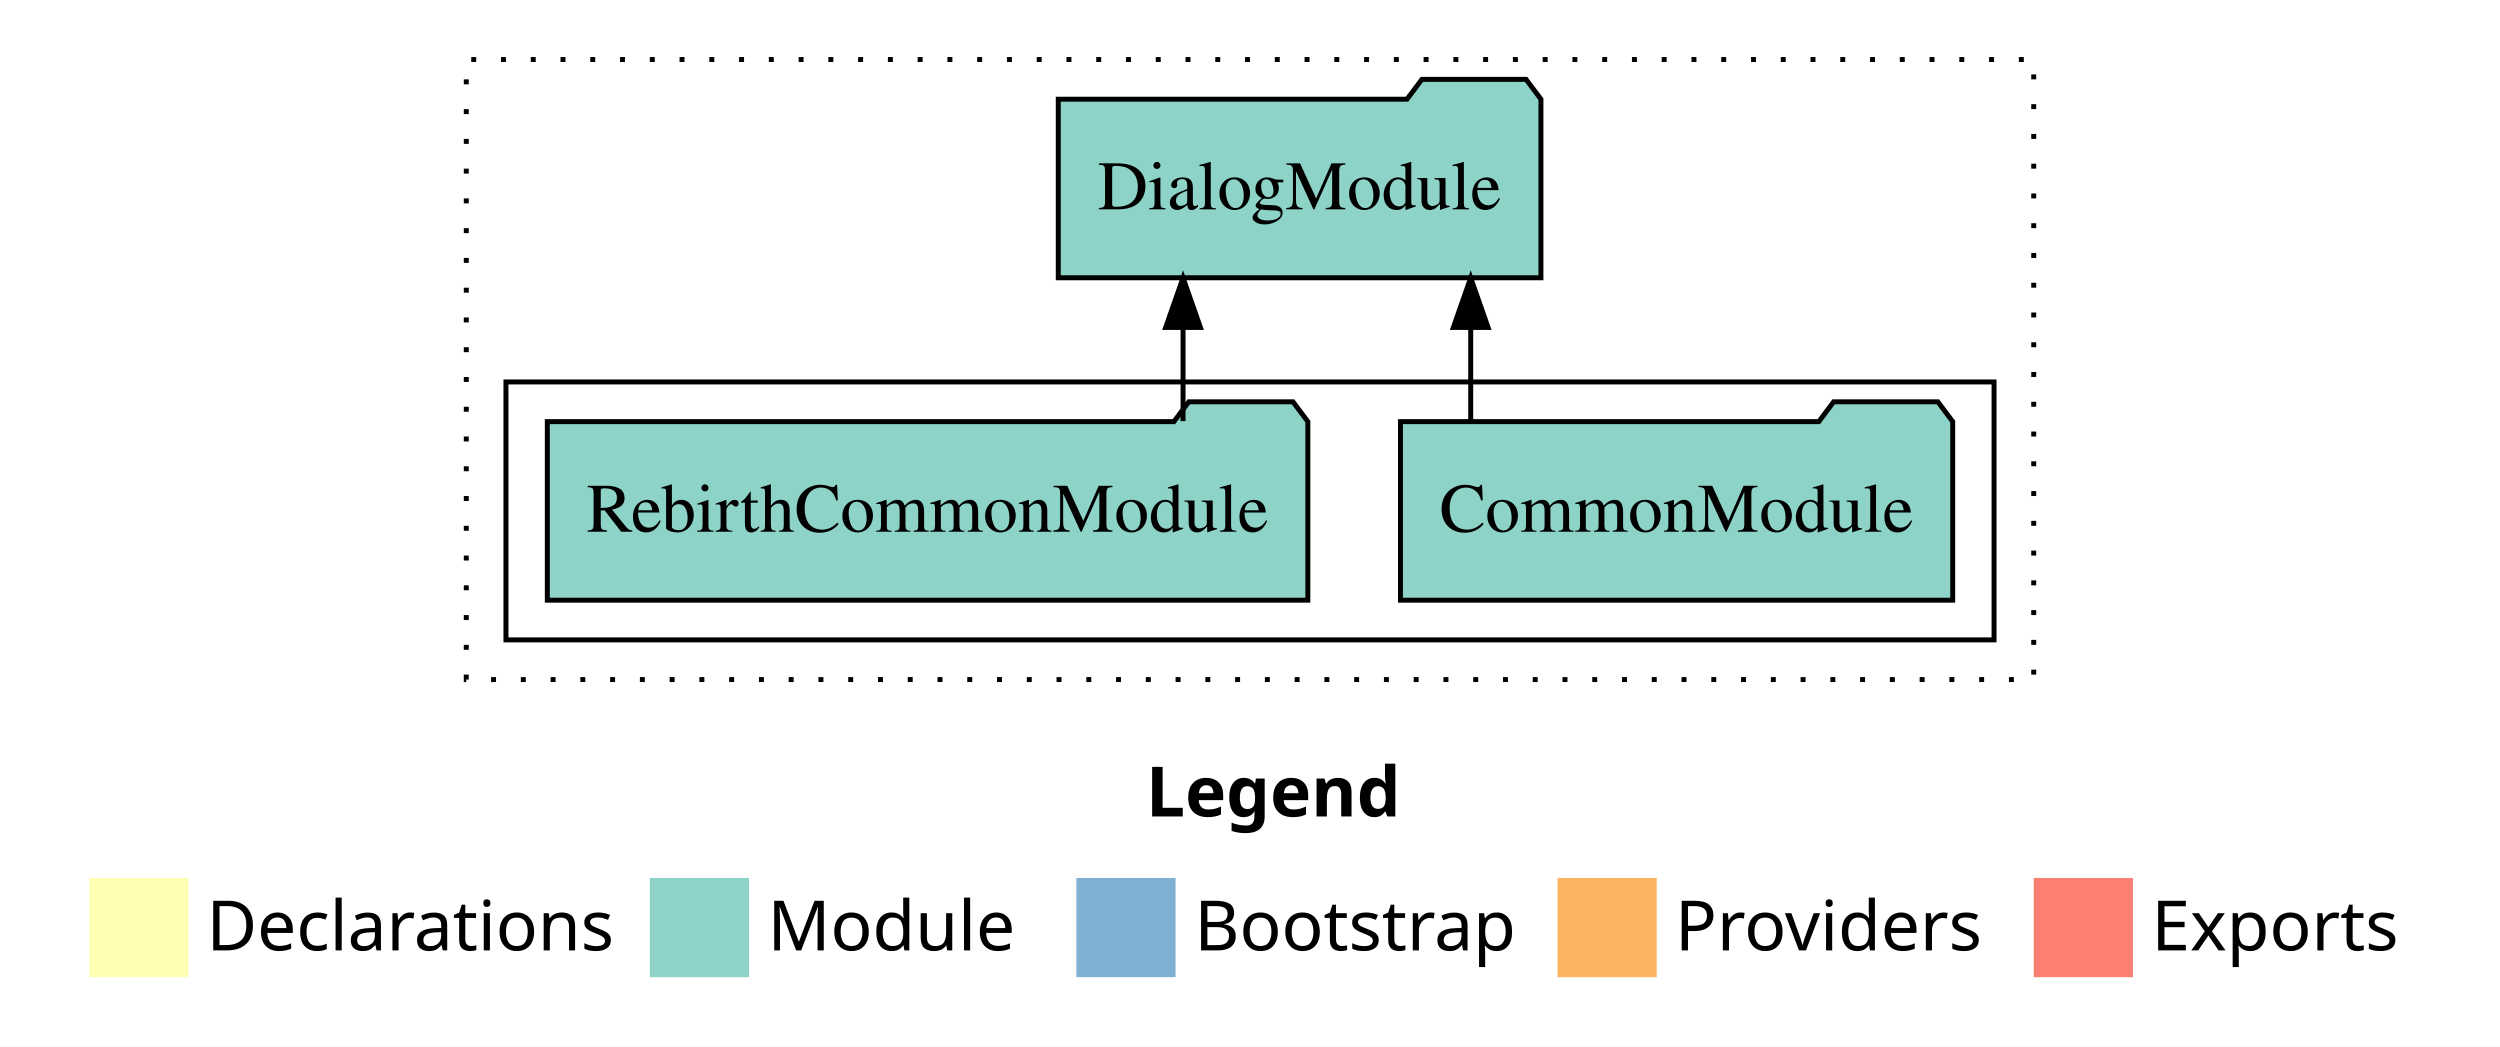
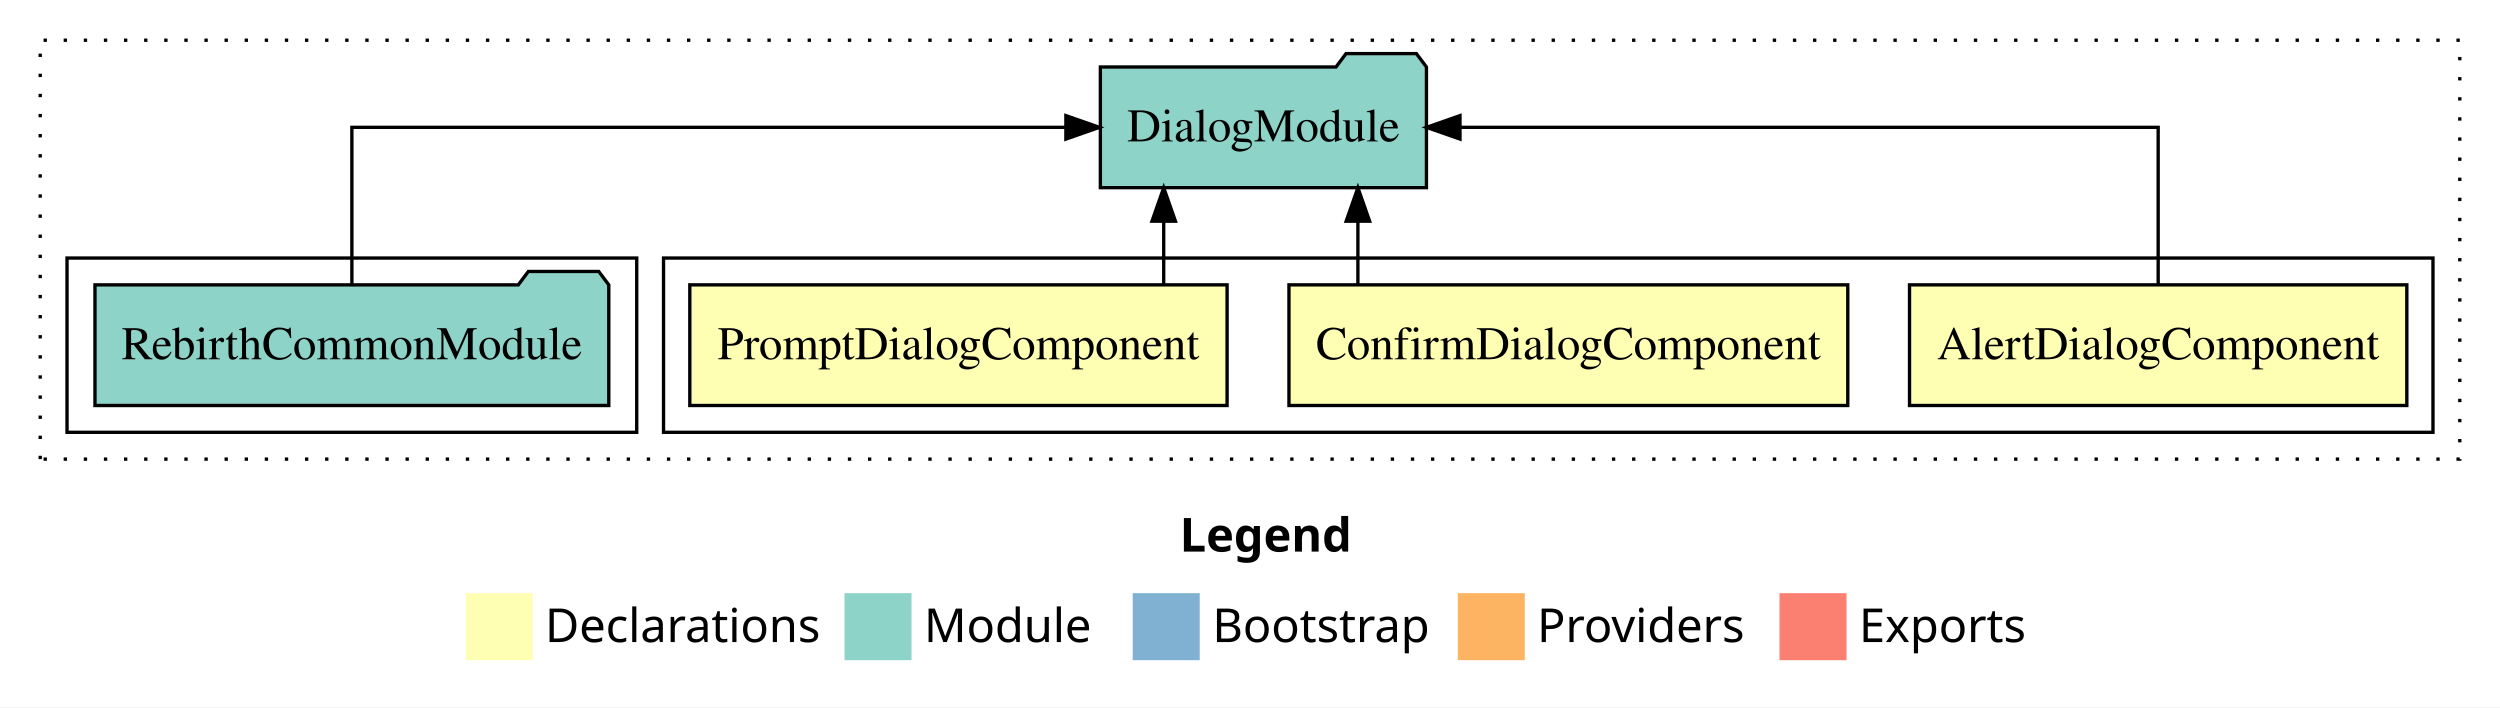
- <svg xmlns="http://www.w3.org/2000/svg" width="504pt" height="211pt" viewBox="0.00 0.00 504.00 211.00">
+ <svg xmlns="http://www.w3.org/2000/svg" width="746pt" height="211pt" viewBox="0.00 0.00 746.00 211.00">
  <g id="graph0" class="graph" transform="scale(1 1) rotate(0) translate(4 207)">
-     <polygon fill="#ffffff" stroke="transparent" points="-4,4 -4,-207 500,-207 500,4 -4,4" />
-     <text text-anchor="start" x="227.009" y="-42.4" font-family="sans-serif" font-weight="bold" font-size="14.00" fill="#000000">Legend</text>
-     <polygon fill="#ffffb3" stroke="transparent" points="14,-10 14,-30 34,-30 34,-10 14,-10" />
-     <text text-anchor="start" x="37.629" y="-15.4" font-family="sans-serif" font-size="14.00" fill="#000000">  Declarations</text>
-     <polygon fill="#8dd3c7" stroke="transparent" points="127,-10 127,-30 147,-30 147,-10 127,-10" />
-     <text text-anchor="start" x="150.725" y="-15.4" font-family="sans-serif" font-size="14.00" fill="#000000">  Module</text>
-     <polygon fill="#80b1d3" stroke="transparent" points="213,-10 213,-30 233,-30 233,-10 213,-10" />
-     <text text-anchor="start" x="236.781" y="-15.4" font-family="sans-serif" font-size="14.00" fill="#000000">  Bootstrap</text>
-     <polygon fill="#fdb462" stroke="transparent" points="310,-10 310,-30 330,-30 330,-10 310,-10" />
-     <text text-anchor="start" x="333.673" y="-15.4" font-family="sans-serif" font-size="14.00" fill="#000000">  Providers</text>
-     <polygon fill="#fb8072" stroke="transparent" points="406,-10 406,-30 426,-30 426,-10 406,-10" />
-     <text text-anchor="start" x="429.726" y="-15.4" font-family="sans-serif" font-size="14.00" fill="#000000">  Exports</text>
+     <polygon fill="#ffffff" stroke="transparent" points="-4,4 -4,-207 742,-207 742,4 -4,4" />
+     <text text-anchor="start" x="348.009" y="-42.4" font-family="sans-serif" font-weight="bold" font-size="14.00" fill="#000000">Legend</text>
+     <polygon fill="#ffffb3" stroke="transparent" points="135,-10 135,-30 155,-30 155,-10 135,-10" />
+     <text text-anchor="start" x="158.629" y="-15.4" font-family="sans-serif" font-size="14.00" fill="#000000">  Declarations</text>
+     <polygon fill="#8dd3c7" stroke="transparent" points="248,-10 248,-30 268,-30 268,-10 248,-10" />
+     <text text-anchor="start" x="271.725" y="-15.4" font-family="sans-serif" font-size="14.00" fill="#000000">  Module</text>
+     <polygon fill="#80b1d3" stroke="transparent" points="334,-10 334,-30 354,-30 354,-10 334,-10" />
+     <text text-anchor="start" x="357.781" y="-15.4" font-family="sans-serif" font-size="14.00" fill="#000000">  Bootstrap</text>
+     <polygon fill="#fdb462" stroke="transparent" points="431,-10 431,-30 451,-30 451,-10 431,-10" />
+     <text text-anchor="start" x="454.673" y="-15.4" font-family="sans-serif" font-size="14.00" fill="#000000">  Providers</text>
+     <polygon fill="#fb8072" stroke="transparent" points="527,-10 527,-30 547,-30 547,-10 527,-10" />
+     <text text-anchor="start" x="550.726" y="-15.4" font-family="sans-serif" font-size="14.00" fill="#000000">  Exports</text>
    <g id="clust1" class="cluster">
-       <polygon fill="none" stroke="#000000" stroke-dasharray="1,5" points="90,-70 90,-195 406,-195 406,-70 90,-70" />
+       <polygon fill="none" stroke="#000000" stroke-dasharray="1,5" points="8,-70 8,-195 730,-195 730,-70 8,-70" />
    </g>
-     <g id="clust3" class="cluster">
-       <polygon fill="none" stroke="#000000" points="98,-78 98,-130 398,-130 398,-78 98,-78" />
+     <g id="clust2" class="cluster">
+       <polygon fill="none" stroke="#000000" points="194,-78 194,-130 722,-130 722,-78 194,-78" />
+     </g>
+     <g id="clust6" class="cluster">
+       <polygon fill="none" stroke="#000000" points="16,-78 16,-130 186,-130 186,-78 16,-78" />
    </g>
    <g id="node1" class="node">
-       <polygon fill="#8dd3c7" stroke="#000000" points="389.668,-122 386.668,-126 365.668,-126 362.668,-122 278.332,-122 278.332,-86 389.668,-86 389.668,-122" />
-       <text text-anchor="middle" x="334" y="-99.8" font-family="Times,serif" font-size="14.00" fill="#000000">CommonModule</text>
+       <polygon fill="#ffffb3" stroke="#000000" points="714.198,-122 565.802,-122 565.802,-86 714.198,-86 714.198,-122" />
+       <text text-anchor="middle" x="640" y="-99.8" font-family="Times,serif" font-size="14.00" fill="#000000">AlertDialogComponent</text>
+     </g>
+     <g id="node4" class="node">
+       <polygon fill="#8dd3c7" stroke="#000000" points="421.653,-187 418.653,-191 397.653,-191 394.653,-187 324.347,-187 324.347,-151 421.653,-151 421.653,-187" />
+       <text text-anchor="middle" x="373" y="-164.8" font-family="Times,serif" font-size="14.00" fill="#000000">DialogModule</text>
+     </g>
+     <g id="edge1" class="edge">
+       <path fill="none" stroke="#000000" d="M640,-122.106C640,-141.339 640,-169 640,-169 640,-169 431.661,-169 431.661,-169" />
+       <polygon fill="#000000" stroke="#000000" points="431.661,-165.5 421.661,-169 431.661,-172.5 431.661,-165.5" />
+     </g>
+     <g id="node2" class="node">
+       <polygon fill="#ffffb3" stroke="#000000" points="547.374,-122 380.626,-122 380.626,-86 547.374,-86 547.374,-122" />
+       <text text-anchor="middle" x="464" y="-99.8" font-family="Times,serif" font-size="14.00" fill="#000000">ConfirmDialogComponent</text>
+     </g>
+     <g id="edge2" class="edge">
+       <path fill="none" stroke="#000000" d="M401.195,-122.106C401.195,-122.106 401.195,-140.991 401.195,-140.991" />
+       <polygon fill="#000000" stroke="#000000" points="397.695,-140.991 401.195,-150.991 404.695,-140.991 397.695,-140.991" />
    </g>
    <g id="node3" class="node">
-       <polygon fill="#8dd3c7" stroke="#000000" points="306.653,-187 303.653,-191 282.653,-191 279.653,-187 209.347,-187 209.347,-151 306.653,-151 306.653,-187" />
-       <text text-anchor="middle" x="258" y="-164.8" font-family="Times,serif" font-size="14.00" fill="#000000">DialogModule</text>
+       <polygon fill="#ffffb3" stroke="#000000" points="362.16,-122 201.84,-122 201.84,-86 362.16,-86 362.16,-122" />
+       <text text-anchor="middle" x="282" y="-99.8" font-family="Times,serif" font-size="14.00" fill="#000000">PromptDialogComponent</text>
    </g>
-     <g id="edge1" class="edge">
-       <path fill="none" stroke="#000000" d="M292.496,-122.106C292.496,-122.106 292.496,-140.991 292.496,-140.991" />
-       <polygon fill="#000000" stroke="#000000" points="288.996,-140.991 292.496,-150.991 295.996,-140.991 288.996,-140.991" />
+     <g id="edge3" class="edge">
+       <path fill="none" stroke="#000000" d="M343.252,-122.106C343.252,-122.106 343.252,-140.991 343.252,-140.991" />
+       <polygon fill="#000000" stroke="#000000" points="339.752,-140.991 343.252,-150.991 346.752,-140.991 339.752,-140.991" />
    </g>
-     <g id="node2" class="node">
-       <polygon fill="#8dd3c7" stroke="#000000" points="259.661,-122 256.661,-126 235.661,-126 232.661,-122 106.339,-122 106.339,-86 259.661,-86 259.661,-122" />
-       <text text-anchor="middle" x="183" y="-99.8" font-family="Times,serif" font-size="14.00" fill="#000000">RebirthCommonModule</text>
+     <g id="node5" class="node">
+       <polygon fill="#8dd3c7" stroke="#000000" points="177.661,-122 174.661,-126 153.661,-126 150.661,-122 24.339,-122 24.339,-86 177.661,-86 177.661,-122" />
+       <text text-anchor="middle" x="101" y="-99.8" font-family="Times,serif" font-size="14.00" fill="#000000">RebirthCommonModule</text>
    </g>
-     <g id="edge2" class="edge">
-       <path fill="none" stroke="#000000" d="M234.502,-122.106C234.502,-122.106 234.502,-140.991 234.502,-140.991" />
-       <polygon fill="#000000" stroke="#000000" points="231.002,-140.991 234.502,-150.991 238.002,-140.991 231.002,-140.991" />
+     <g id="edge4" class="edge">
+       <path fill="none" stroke="#000000" d="M101,-122.106C101,-141.339 101,-169 101,-169 101,-169 314.058,-169 314.058,-169" />
+       <polygon fill="#000000" stroke="#000000" points="314.058,-172.5 324.058,-169 314.058,-165.5 314.058,-172.5" />
    </g>
  </g>
</svg>
